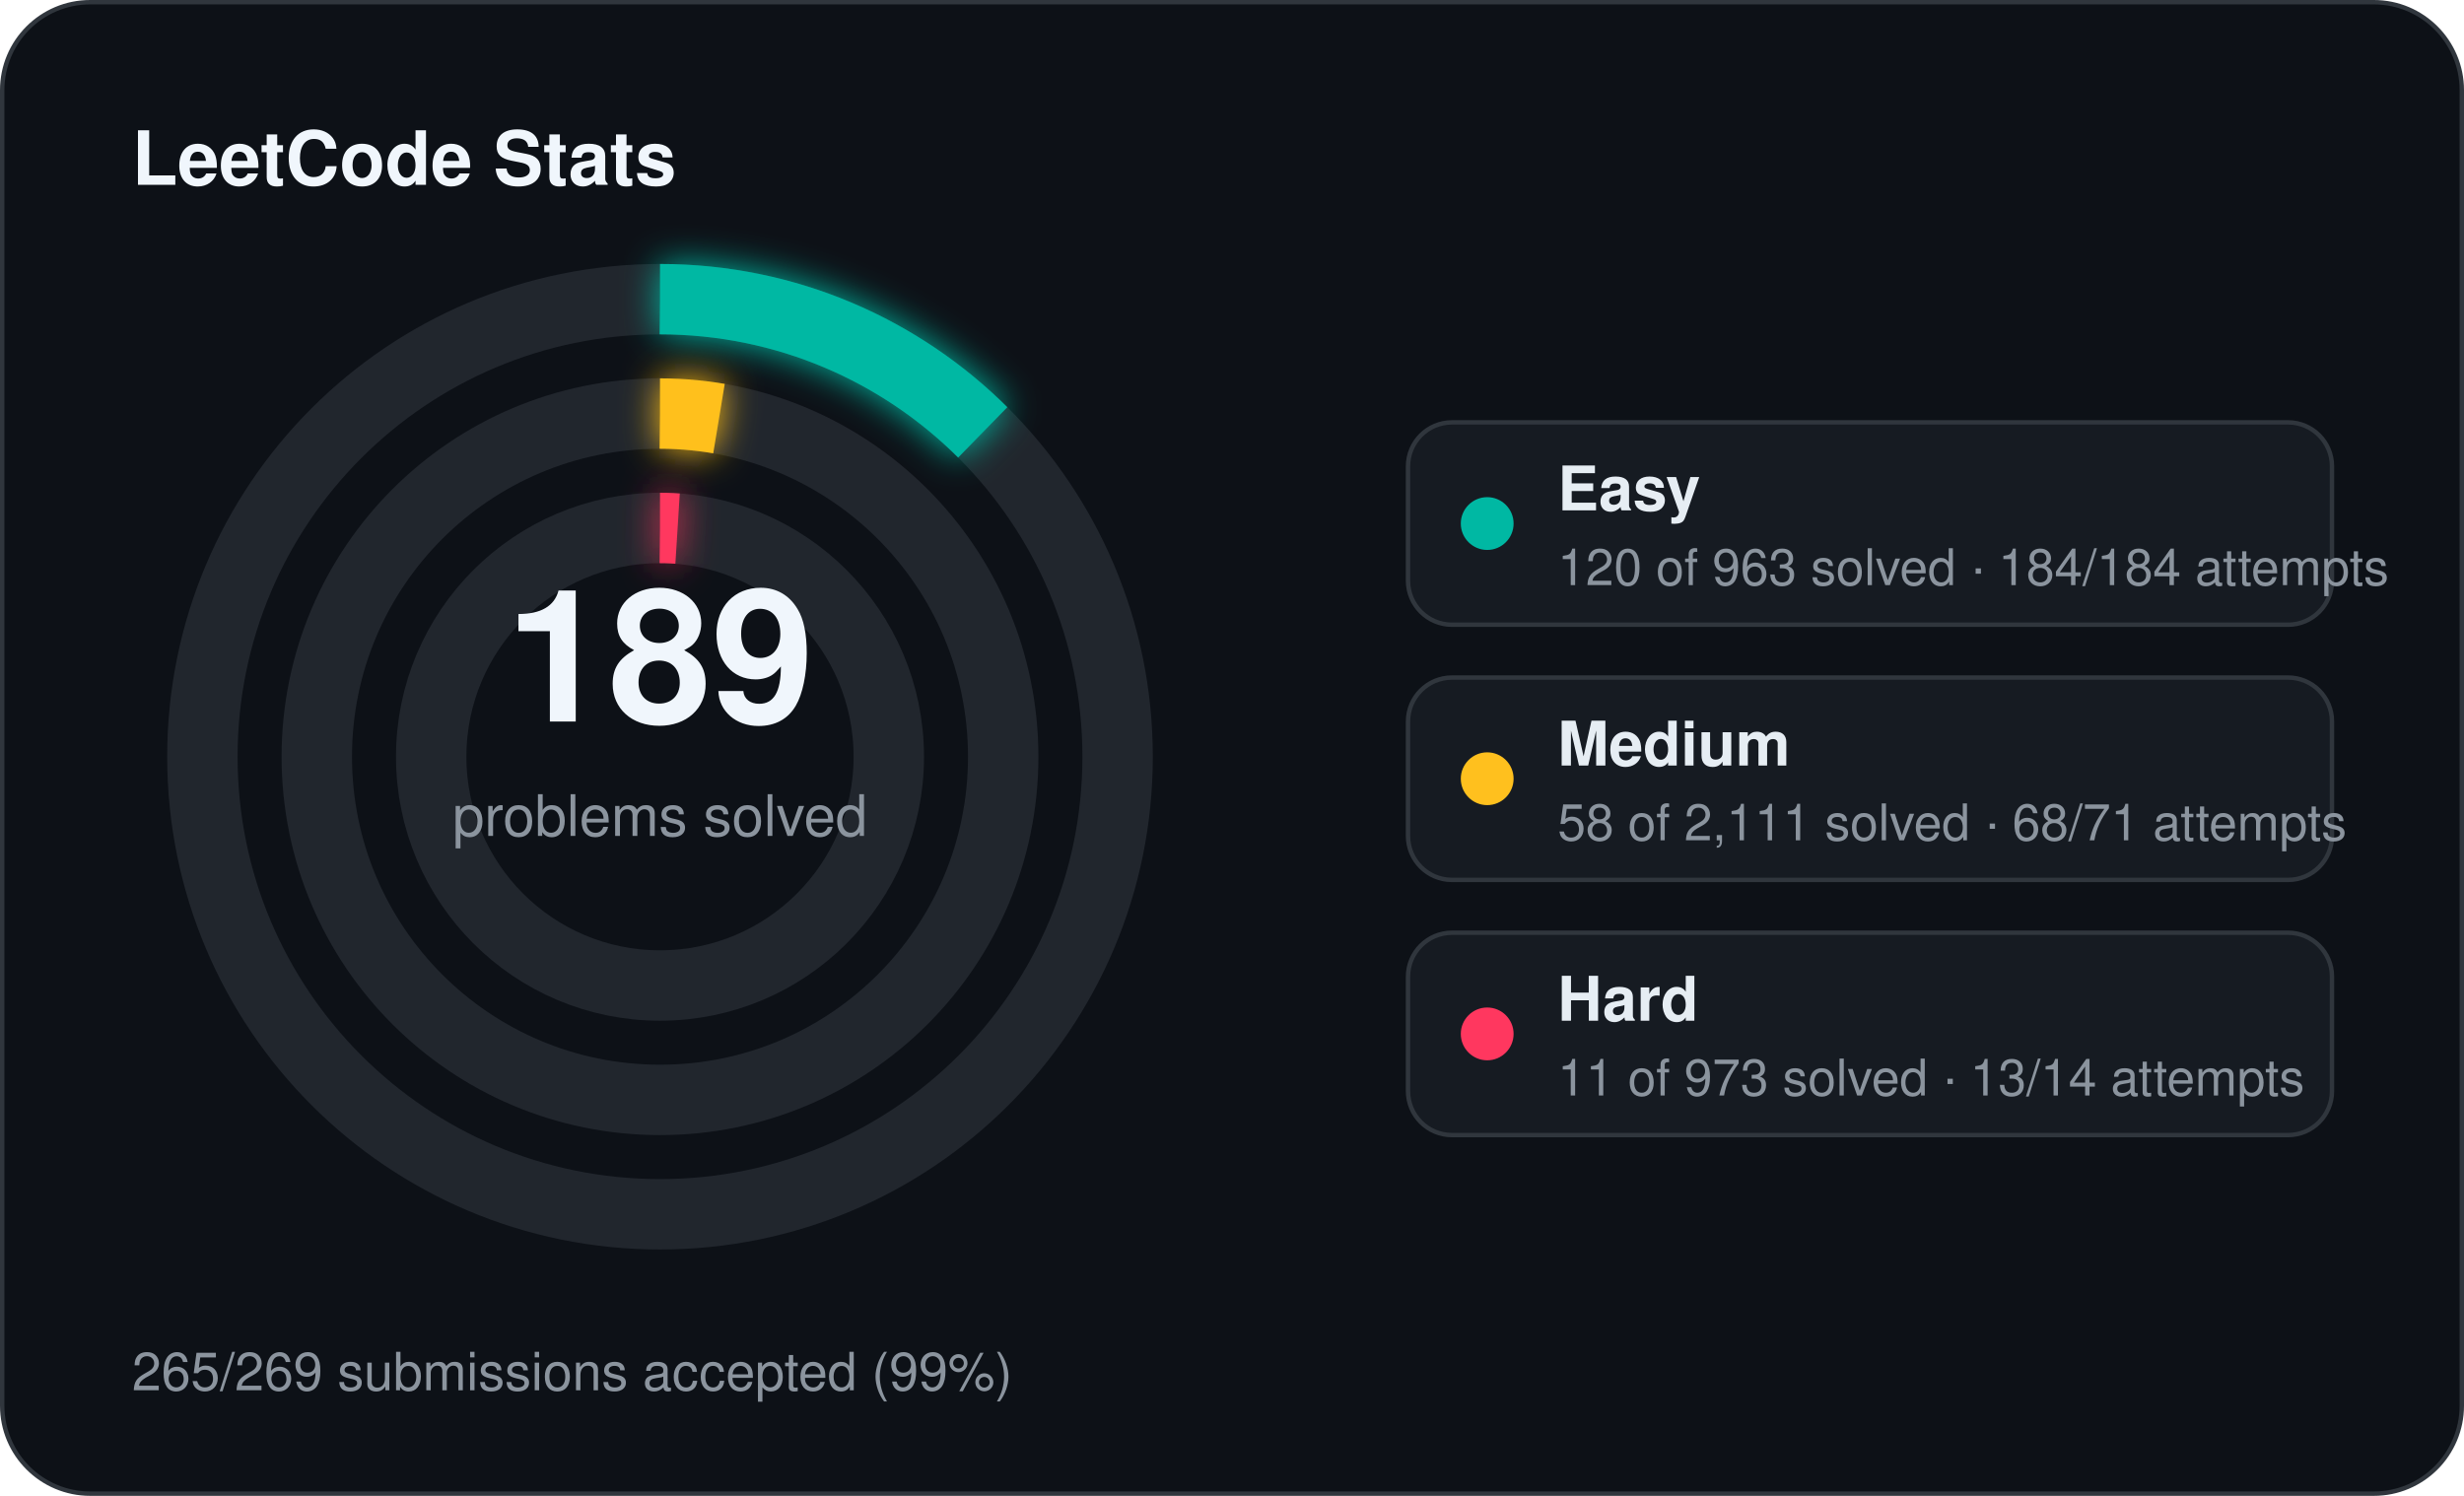
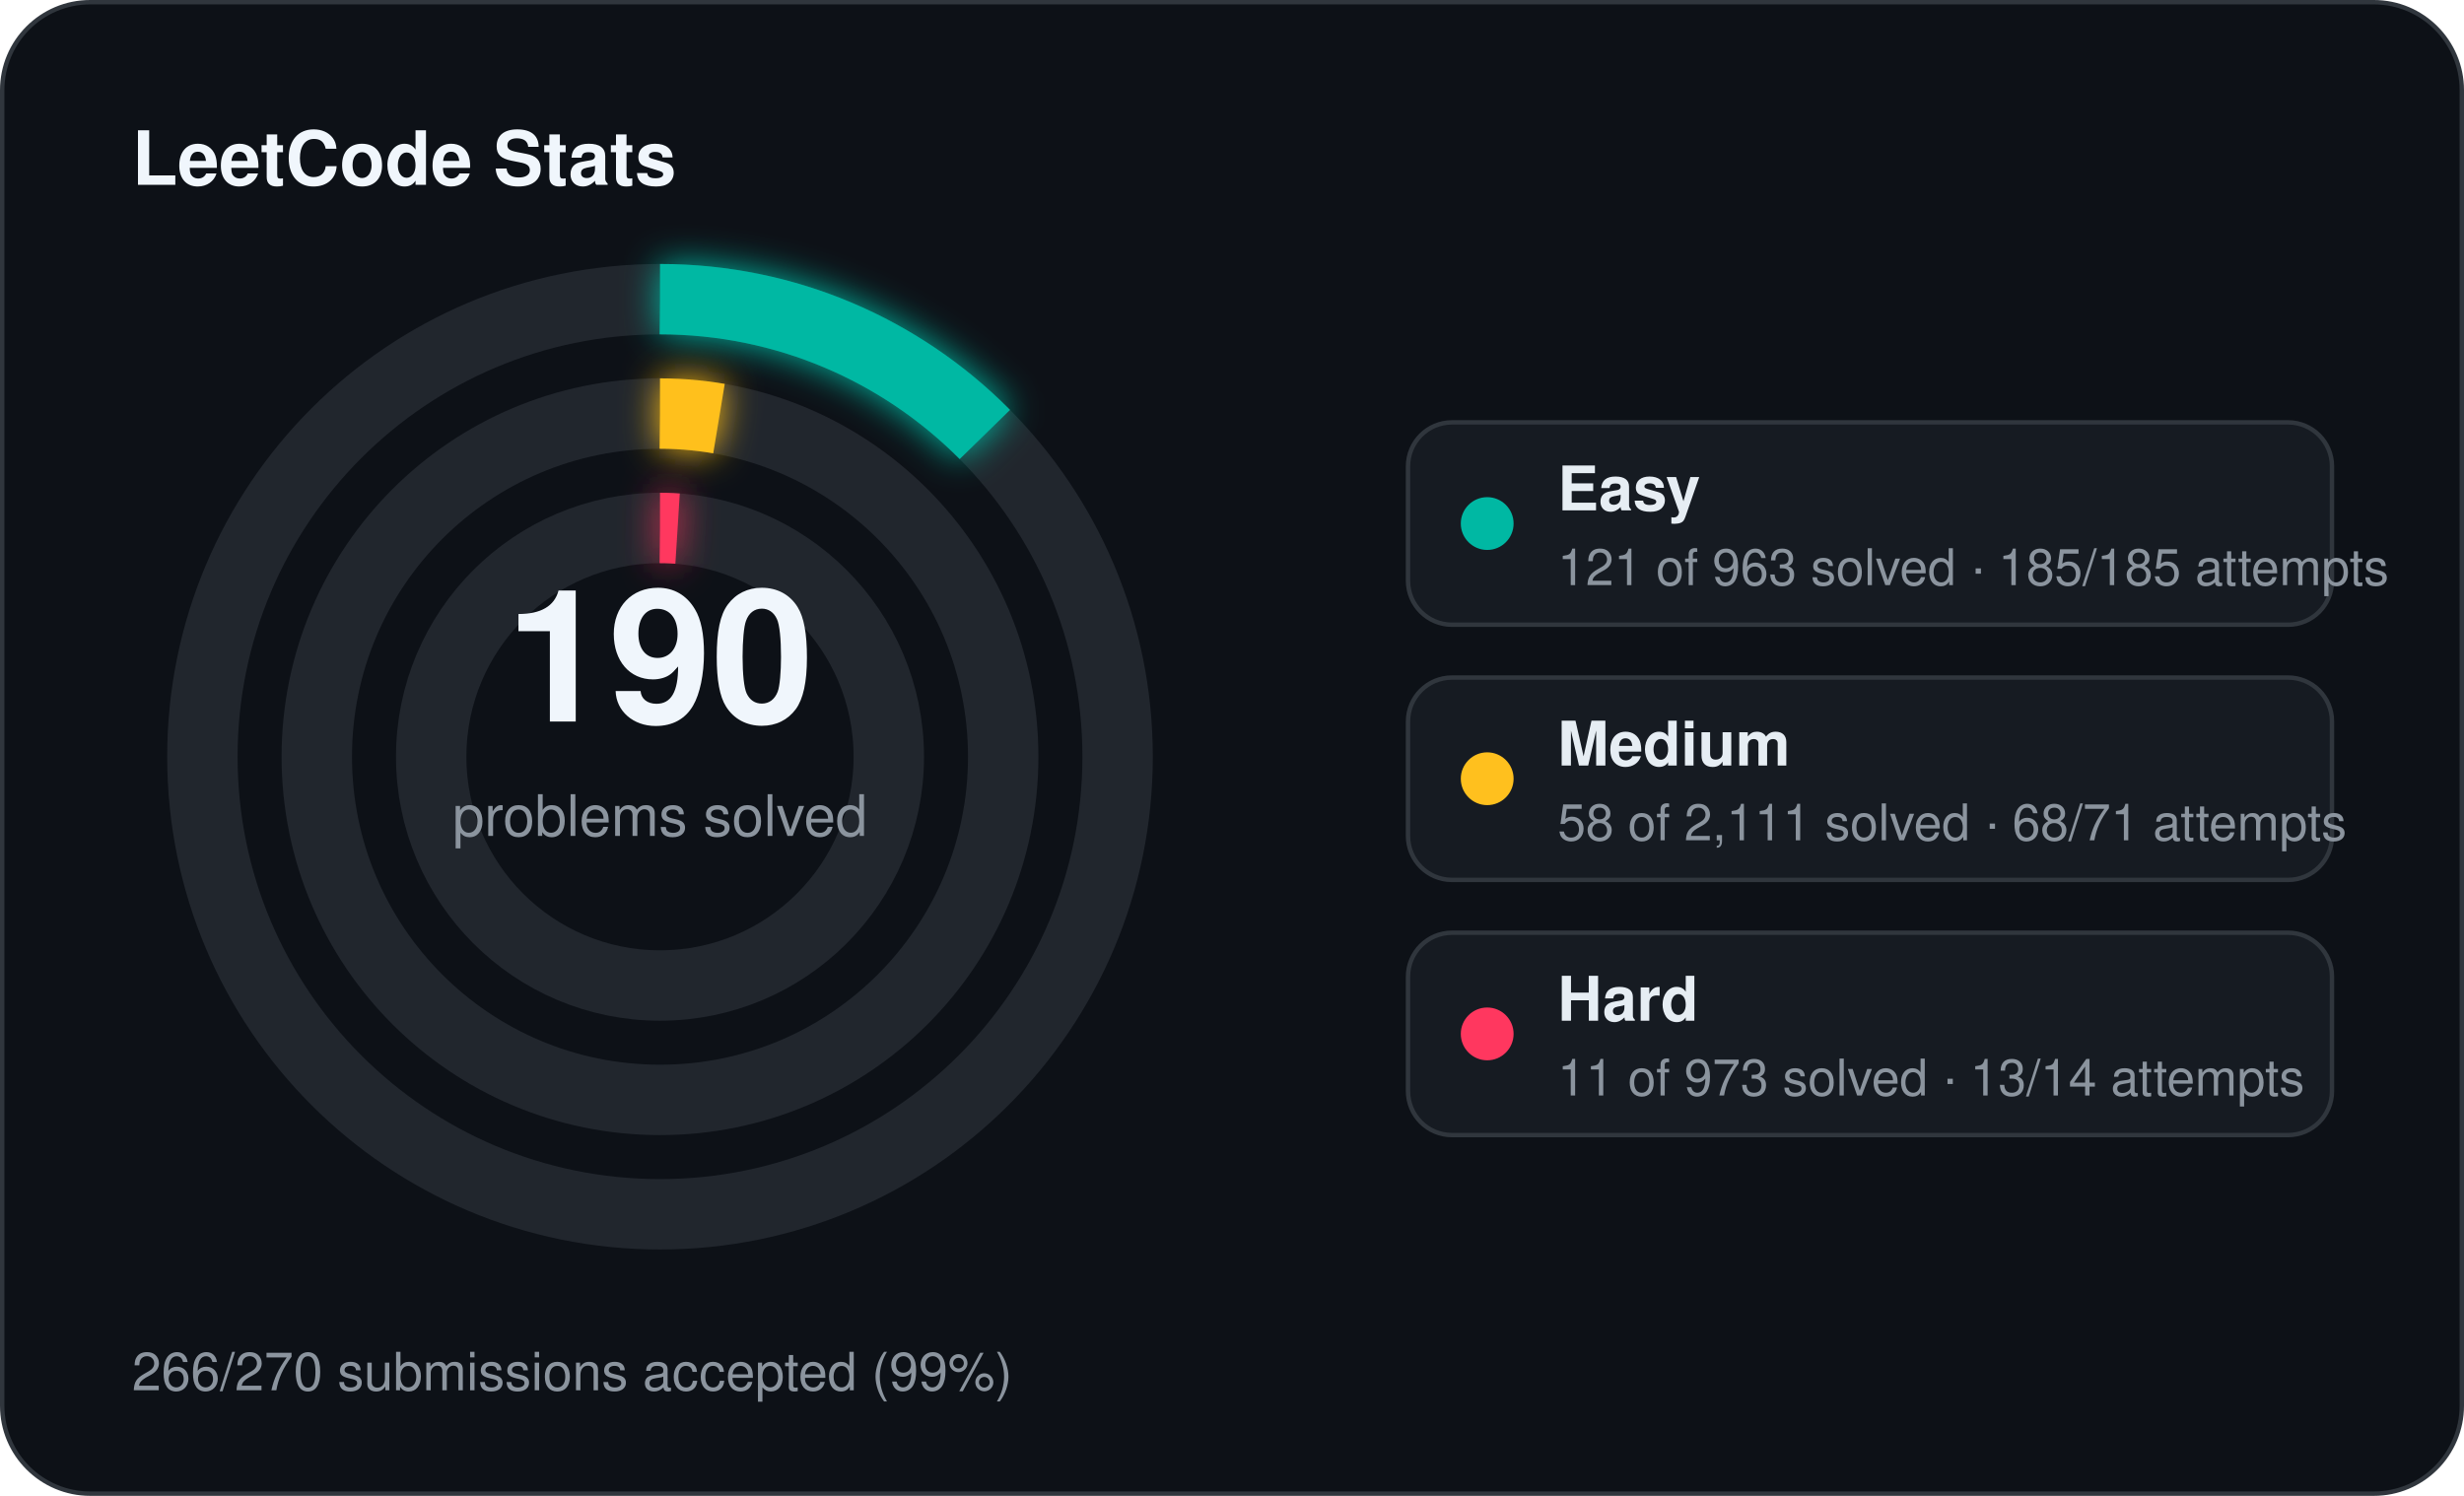
<svg xmlns="http://www.w3.org/2000/svg" width="560" height="340" viewBox="0 0 560 340">
  <defs>
    <filter id="stats-glow" x="-60%" y="-60%" width="220%" height="220%">
      <feGaussianBlur stdDeviation="4" result="blur" />
      <feMerge>
        <feMergeNode in="blur" />
        <feMergeNode in="SourceGraphic" />
      </feMerge>
    </filter>
  </defs>
  <rect x="0.5" y="0.5" width="559" height="339" rx="20" fill="#0d1117" stroke="#30363d" stroke-width="1" />
  <text x="30" y="42" fill="#f0f6fc" font-family="Segoe UI, Helvetica, Arial, sans-serif" font-size="17" font-weight="700">LeetCode Stats</text>
  <circle cx="150" cy="172" r="104" fill="none" stroke="#21262d" stroke-width="16" />
-   <circle cx="150" cy="172" r="104" fill="none" stroke="#00b8a3" stroke-width="16" stroke-linecap="butt" stroke-dasharray="81.43 653.45" transform="rotate(-90 150 172)" filter="url(#stats-glow)" />
+   <circle cx="150" cy="172" r="104" fill="none" stroke="#00b8a3" stroke-width="16" stroke-linecap="butt" stroke-dasharray="82.11 653.45" transform="rotate(-90 150 172)" filter="url(#stats-glow)" />
  <circle cx="150" cy="172" r="78" fill="none" stroke="#21262d" stroke-width="16" />
  <circle cx="150" cy="172" r="78" fill="none" stroke="#ffc01e" stroke-width="16" stroke-linecap="butt" stroke-dasharray="13.47 490.09" transform="rotate(-90 150 172)" filter="url(#stats-glow)" />
  <circle cx="150" cy="172" r="52" fill="none" stroke="#21262d" stroke-width="16" />
  <circle cx="150" cy="172" r="52" fill="none" stroke="#ff375f" stroke-width="16" stroke-linecap="butt" stroke-dasharray="4.00 326.73" transform="rotate(-90 150 172)" filter="url(#stats-glow)" />
-   <text x="150" y="164" text-anchor="middle" fill="#f0f6fc" font-family="Segoe UI, Helvetica, Arial, sans-serif" font-size="42" font-weight="700">189</text>
+   <text x="150" y="164" text-anchor="middle" fill="#f0f6fc" font-family="Segoe UI, Helvetica, Arial, sans-serif" font-size="42" font-weight="700">190</text>
  <text x="150" y="190" text-anchor="middle" fill="#8b949e" font-family="Segoe UI, Helvetica, Arial, sans-serif" font-size="13">problems solved</text>
  <rect x="320" y="96" width="210" height="46" rx="10" fill="#161b22" stroke="#30363d" stroke-width="1" />
  <circle cx="338" cy="119" r="6" fill="#00b8a3" />
  <text x="354" y="116" fill="#e6edf3" font-family="Segoe UI, Helvetica, Arial, sans-serif" font-size="14" font-weight="600">Easy</text>
-   <text x="354" y="133" fill="#8b949e" font-family="Segoe UI, Helvetica, Arial, sans-serif" font-size="11.5">120 of 963 solved · 184/184 attempts</text>
+   <text x="354" y="133" fill="#8b949e" font-family="Segoe UI, Helvetica, Arial, sans-serif" font-size="11.5">121 of 963 solved · 185/185 attempts</text>
  <rect x="320" y="154" width="210" height="46" rx="10" fill="#161b22" stroke="#30363d" stroke-width="1" />
  <circle cx="338" cy="177" r="6" fill="#ffc01e" />
  <text x="354" y="174" fill="#e6edf3" font-family="Segoe UI, Helvetica, Arial, sans-serif" font-size="14" font-weight="600">Medium</text>
  <text x="354" y="191" fill="#8b949e" font-family="Segoe UI, Helvetica, Arial, sans-serif" font-size="11.5">58 of 2,111 solved · 68/71 attempts</text>
  <rect x="320" y="212" width="210" height="46" rx="10" fill="#161b22" stroke="#30363d" stroke-width="1" />
  <circle cx="338" cy="235" r="6" fill="#ff375f" />
  <text x="354" y="232" fill="#e6edf3" font-family="Segoe UI, Helvetica, Arial, sans-serif" font-size="14" font-weight="600">Hard</text>
  <text x="354" y="249" fill="#8b949e" font-family="Segoe UI, Helvetica, Arial, sans-serif" font-size="11.5">11 of 973 solved · 13/14 attempts</text>
-   <text x="30" y="316" fill="#8b949e" font-family="Segoe UI, Helvetica, Arial, sans-serif" font-size="12">265/269 submissions accepted (99%)</text>
+   <text x="30" y="316" fill="#8b949e" font-family="Segoe UI, Helvetica, Arial, sans-serif" font-size="12">266/270 submissions accepted (99%)</text>
</svg>
